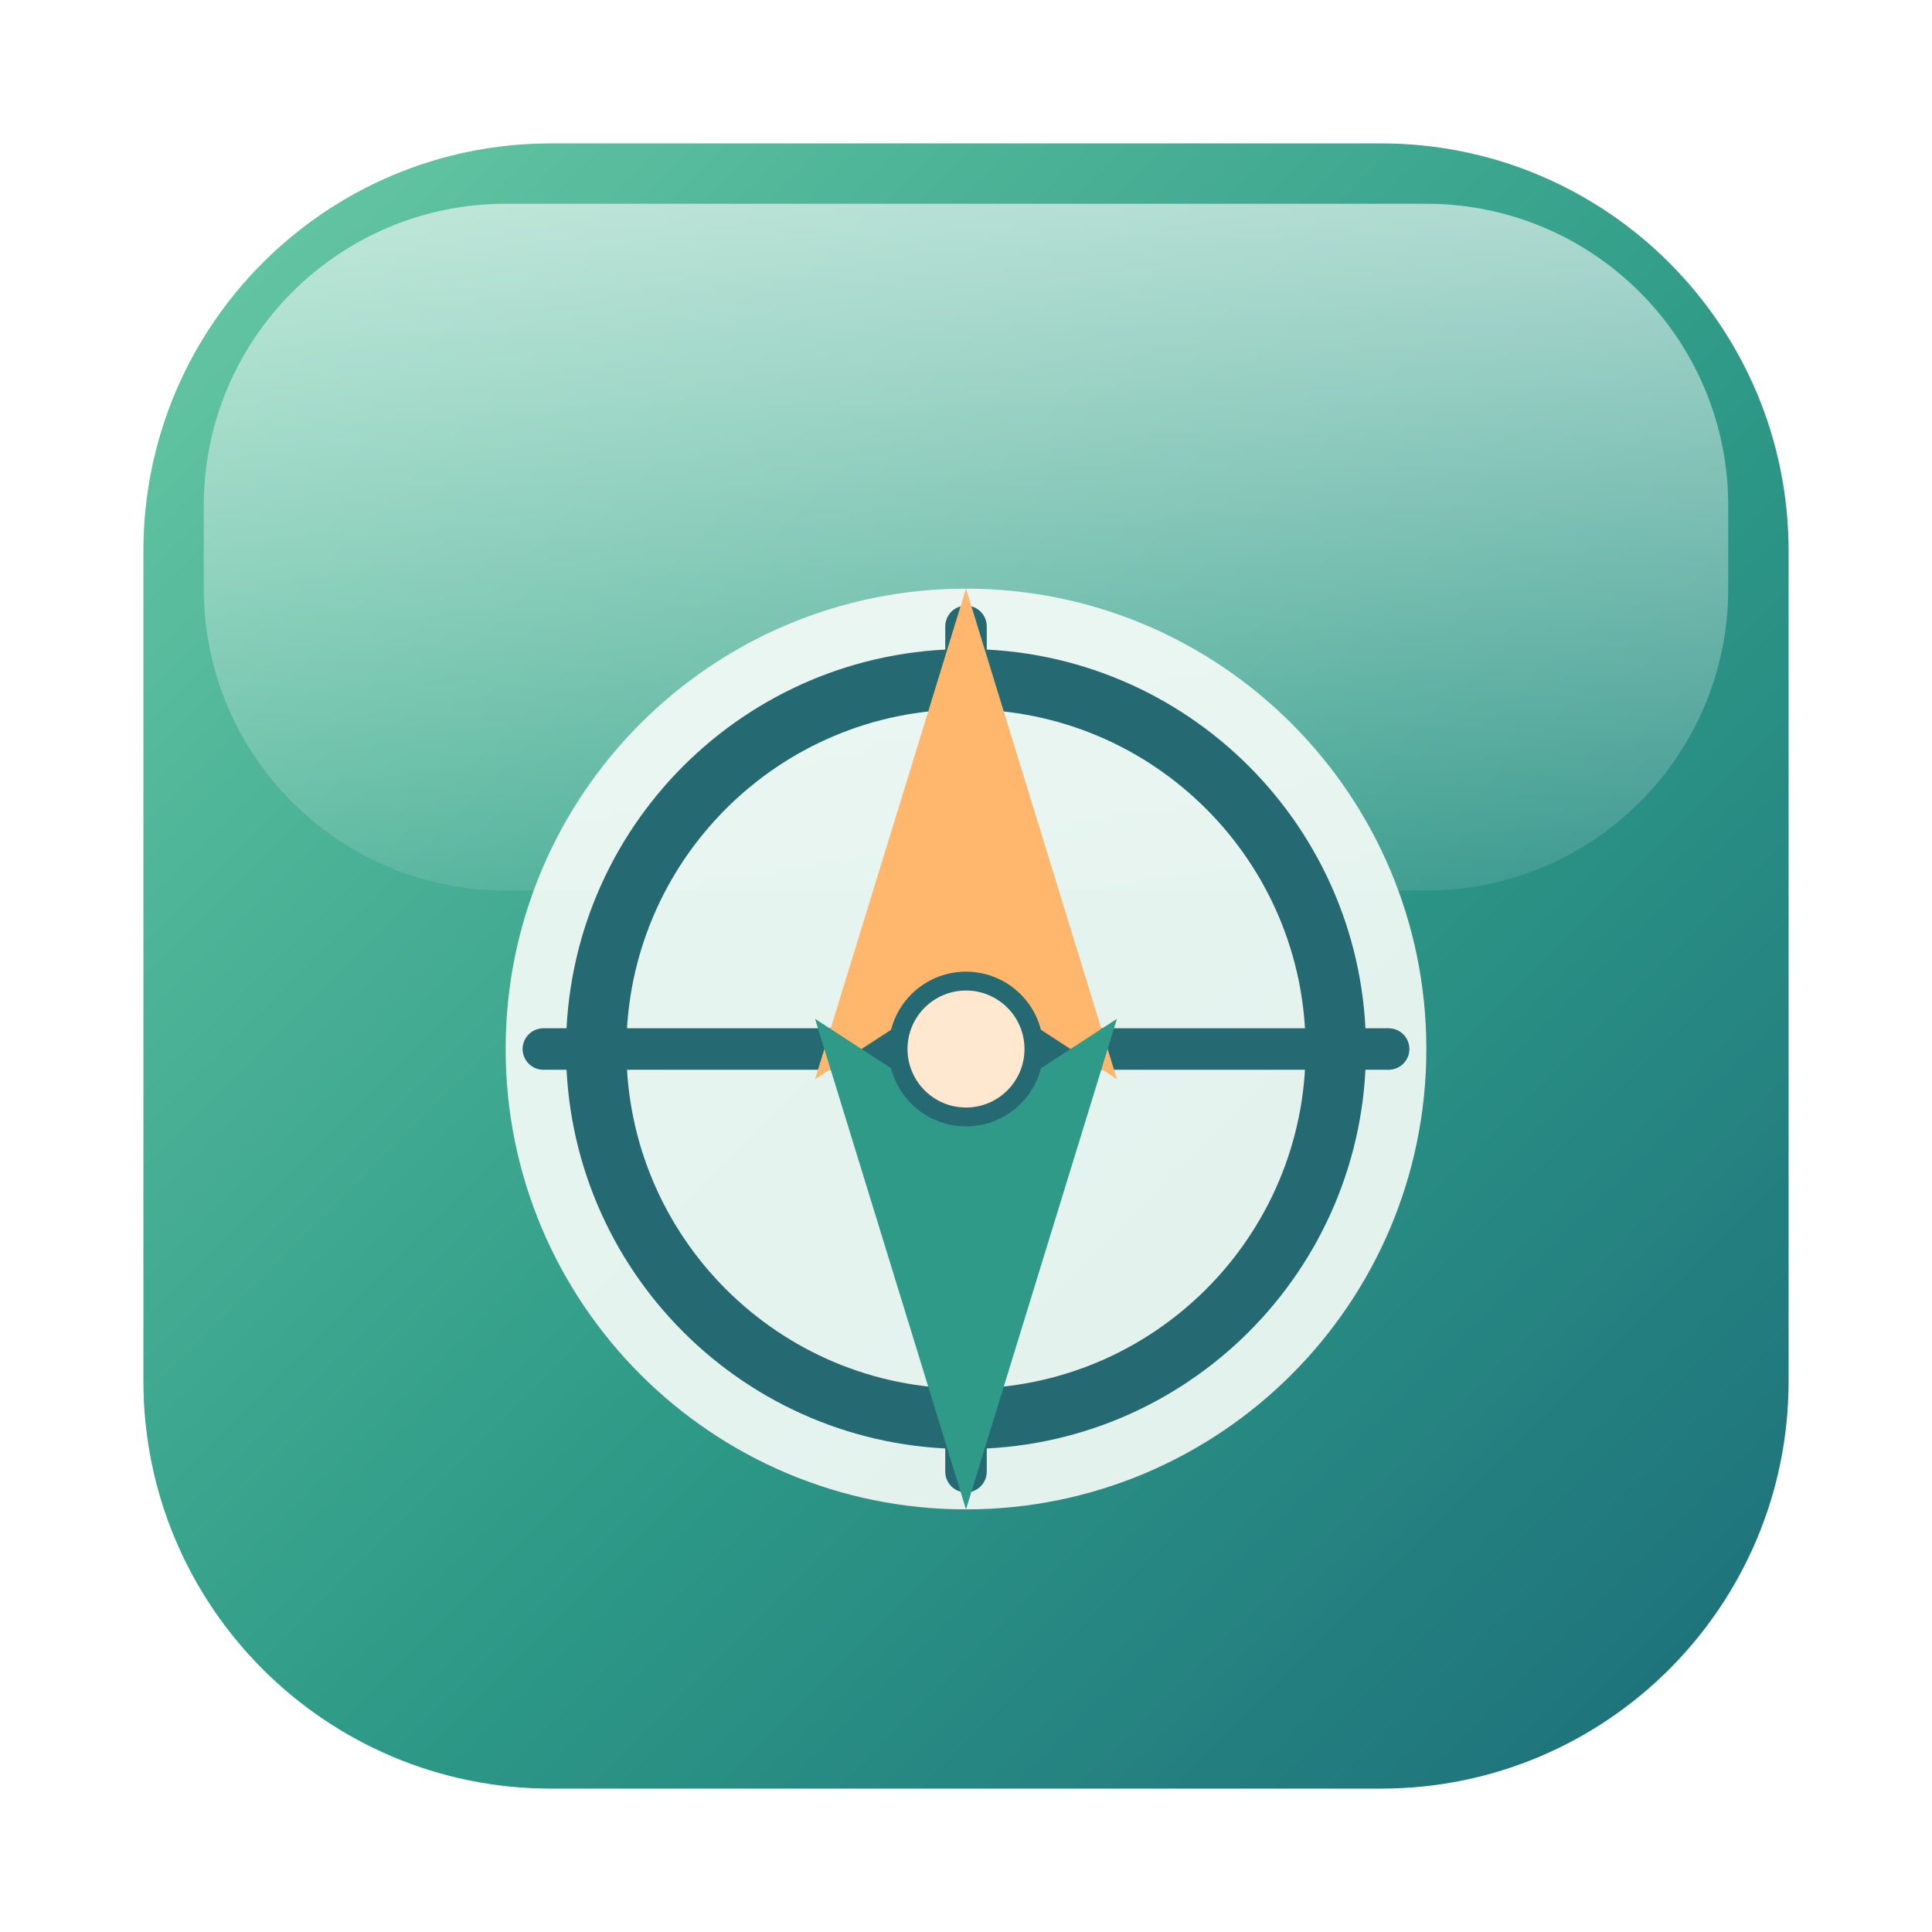
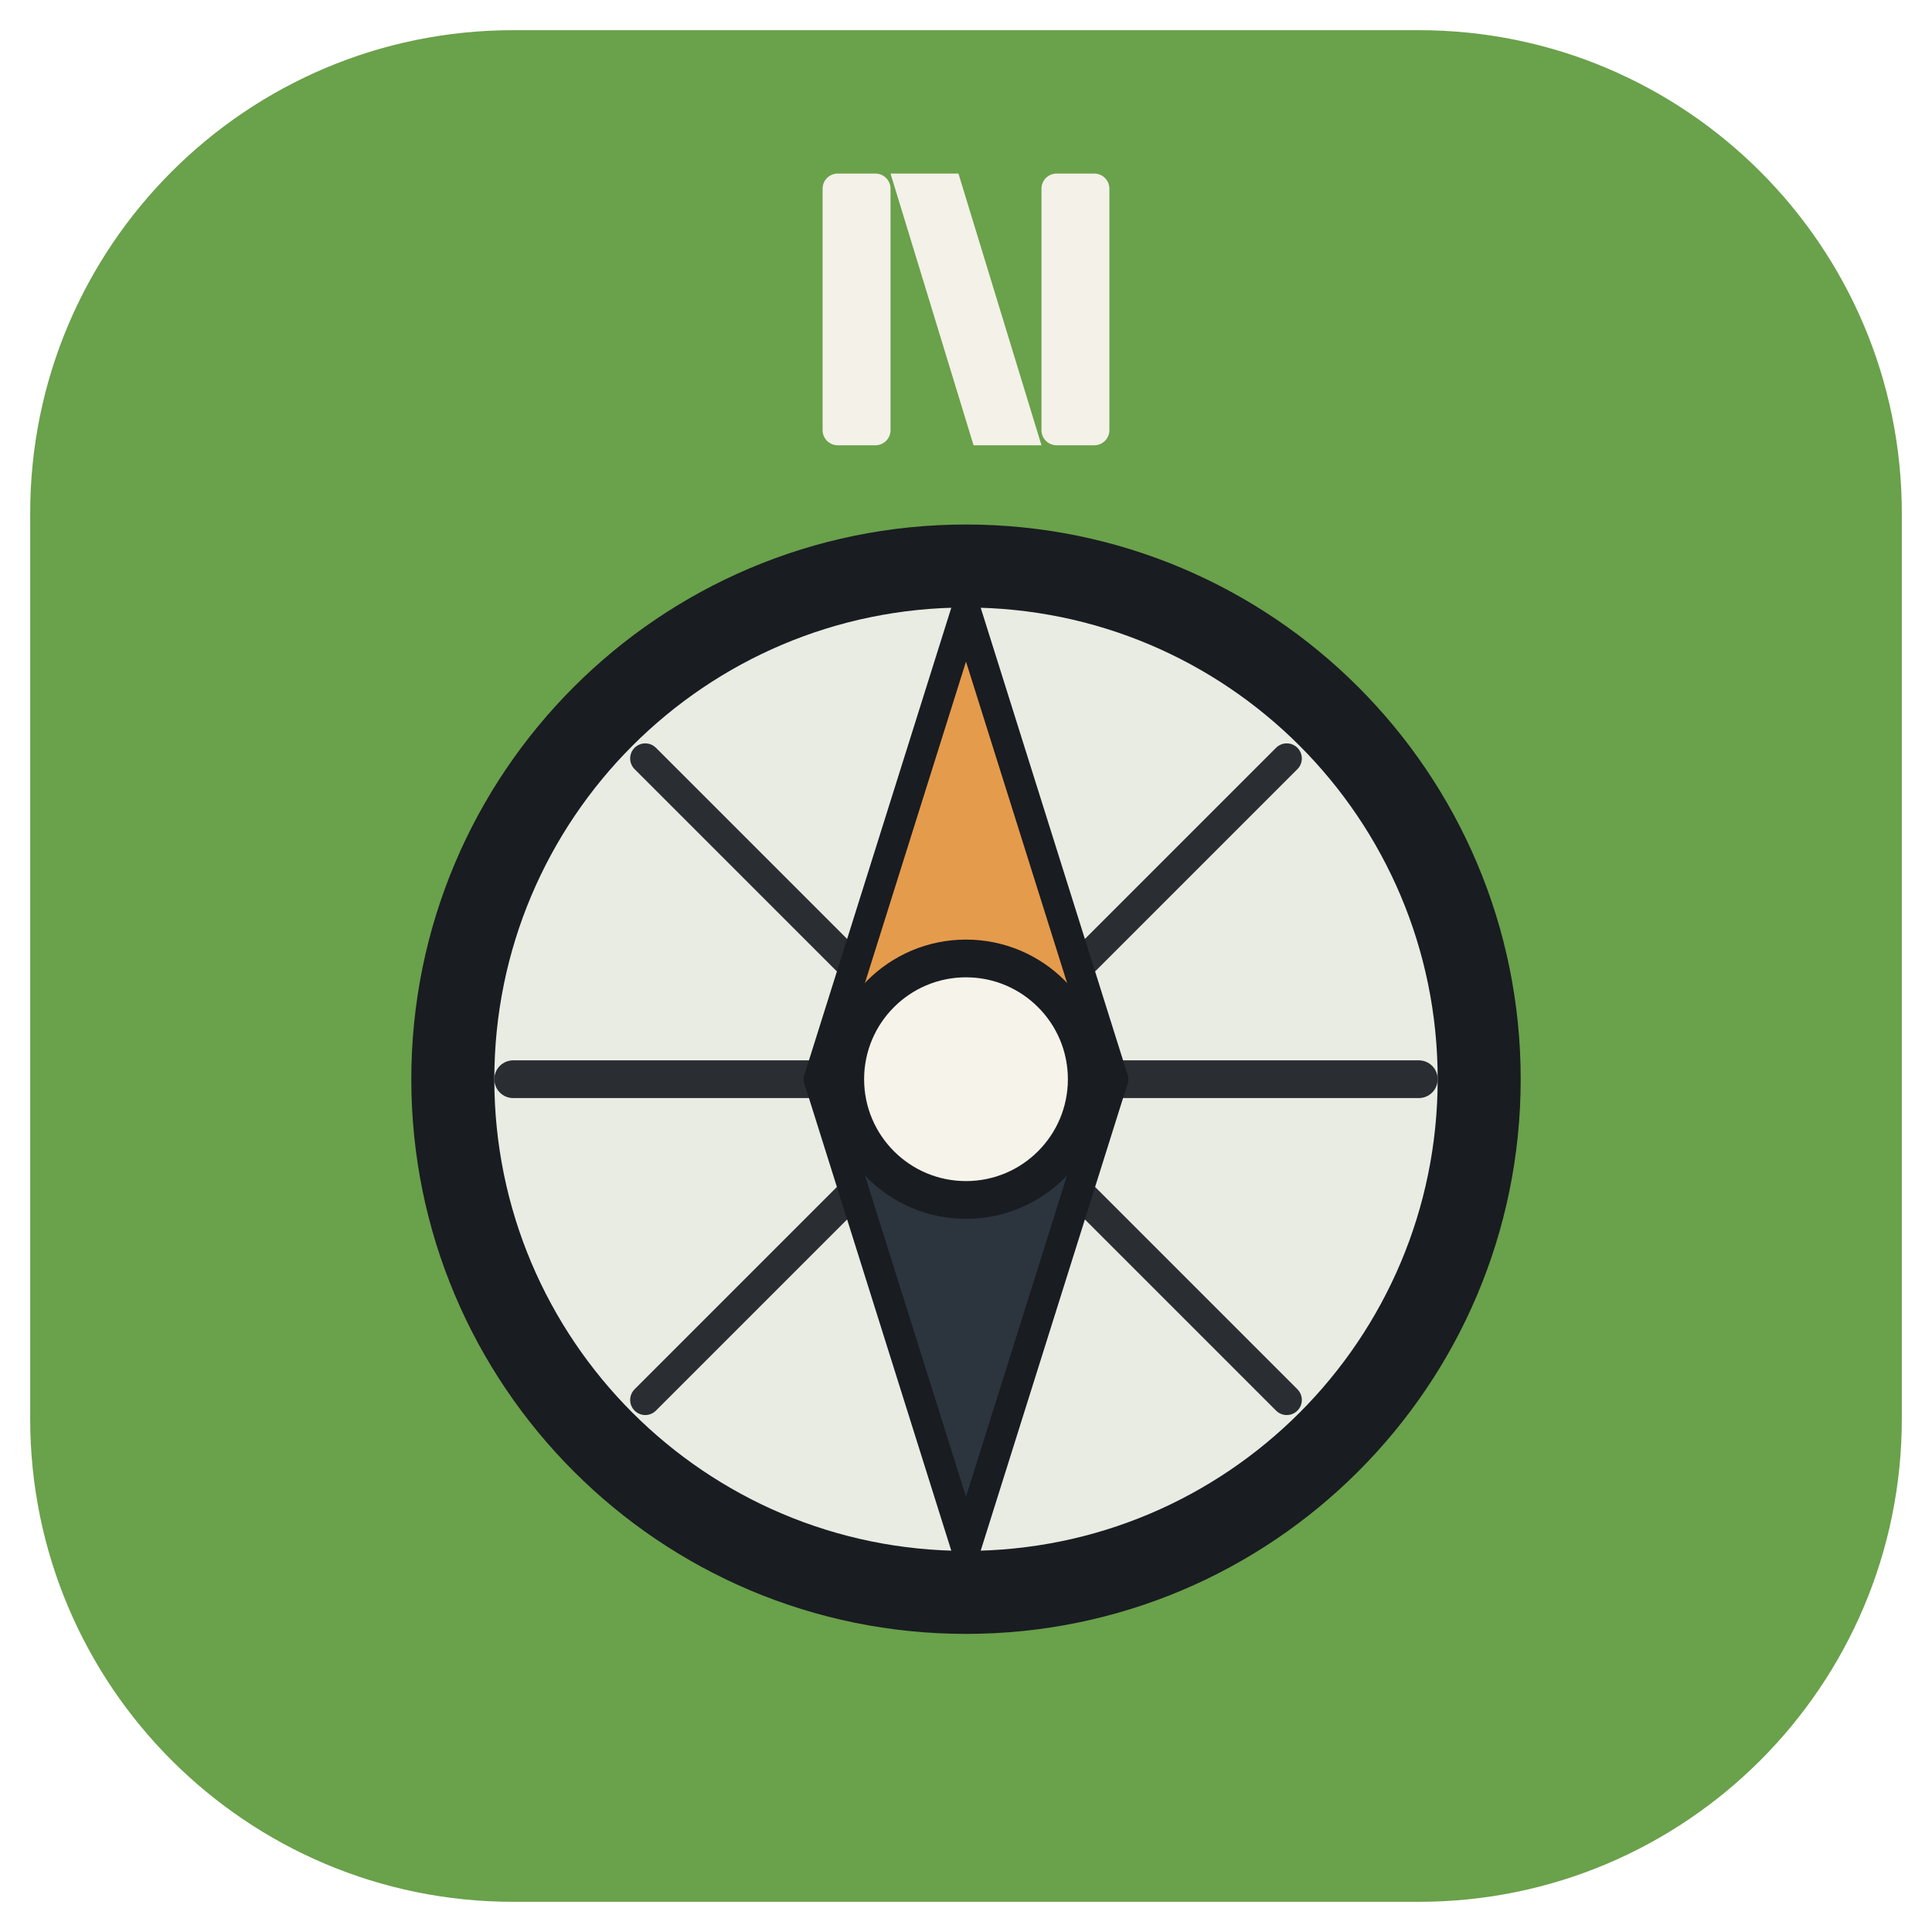
<svg xmlns="http://www.w3.org/2000/svg" width="512" height="512" viewBox="0 0 512 512">
-   <defs>
-     <linearGradient id="bg" x1="0" y1="0" x2="1" y2="1">
-       <stop offset="0%" stop-color="#68C9A5" />
-       <stop offset="55%" stop-color="#2E9A87" />
-       <stop offset="100%" stop-color="#1C6D7A" />
-     </linearGradient>
-     <linearGradient id="glass" x1="0" y1="0" x2="0" y2="1">
-       <stop offset="0%" stop-color="#FFFFFF" stop-opacity="0.60" />
-       <stop offset="100%" stop-color="#FFFFFF" stop-opacity="0.10" />
-     </linearGradient>
-   </defs>
-   <rect x="38" y="38" width="436" height="436" rx="108" fill="url(#bg)" />
-   <rect x="54" y="54" width="404" height="182" rx="80" fill="url(#glass)" />
-   <circle cx="256" cy="278" r="122" fill="#F4FBF7" fill-opacity="0.92" />
-   <circle cx="256" cy="278" r="98" fill="none" stroke="#256A73" stroke-width="16" />
-   <line x1="256" y1="166" x2="256" y2="390" stroke="#256A73" stroke-width="11" stroke-linecap="round" />
-   <line x1="144" y1="278" x2="368" y2="278" stroke="#256A73" stroke-width="11" stroke-linecap="round" />
-   <polygon points="256,156 296,286 256,260 216,286" fill="#FFB76D" />
-   <polygon points="256,400 216,270 256,296 296,270" fill="#2E9A87" />
-   <circle cx="256" cy="278" r="18" fill="#FFE8CF" stroke="#256A73" stroke-width="5" />
+   <rect x="8" y="8" width="496" height="496" rx="128" fill="#6AA14B" />
+   <rect x="218" y="46" width="18" height="72" rx="4" fill="#F3F1E8" />
+   <rect x="276" y="46" width="18" height="72" rx="4" fill="#F3F1E8" />
+   <polygon points="236,46 254,46 276,118 258,118" fill="#F3F1E8" />
+   <circle cx="256" cy="286" r="136" fill="#E9ECE3" stroke="#191C21" stroke-width="22" />
+   <circle cx="256" cy="286" r="18" fill="#191C21" />
+   <line x1="256" y1="166" x2="256" y2="406" stroke="#2A2D32" stroke-width="10" stroke-linecap="round" />
+   <line x1="136" y1="286" x2="376" y2="286" stroke="#2A2D32" stroke-width="10" stroke-linecap="round" />
+   <line x1="171" y1="201" x2="341" y2="371" stroke="#2A2D32" stroke-width="8" stroke-linecap="round" />
+   <line x1="341" y1="201" x2="171" y2="371" stroke="#2A2D32" stroke-width="8" stroke-linecap="round" />
+   <polygon points="256,162 295,286 256,260 217,286" fill="#E59B4C" stroke="#191C21" stroke-width="8" stroke-linejoin="round" />
+   <polygon points="256,410 217,286 256,312 295,286" fill="#2C343D" stroke="#191C21" stroke-width="8" stroke-linejoin="round" />
+   <circle cx="256" cy="286" r="32" fill="#F6F3EA" stroke="#191C21" stroke-width="10" />
</svg>
